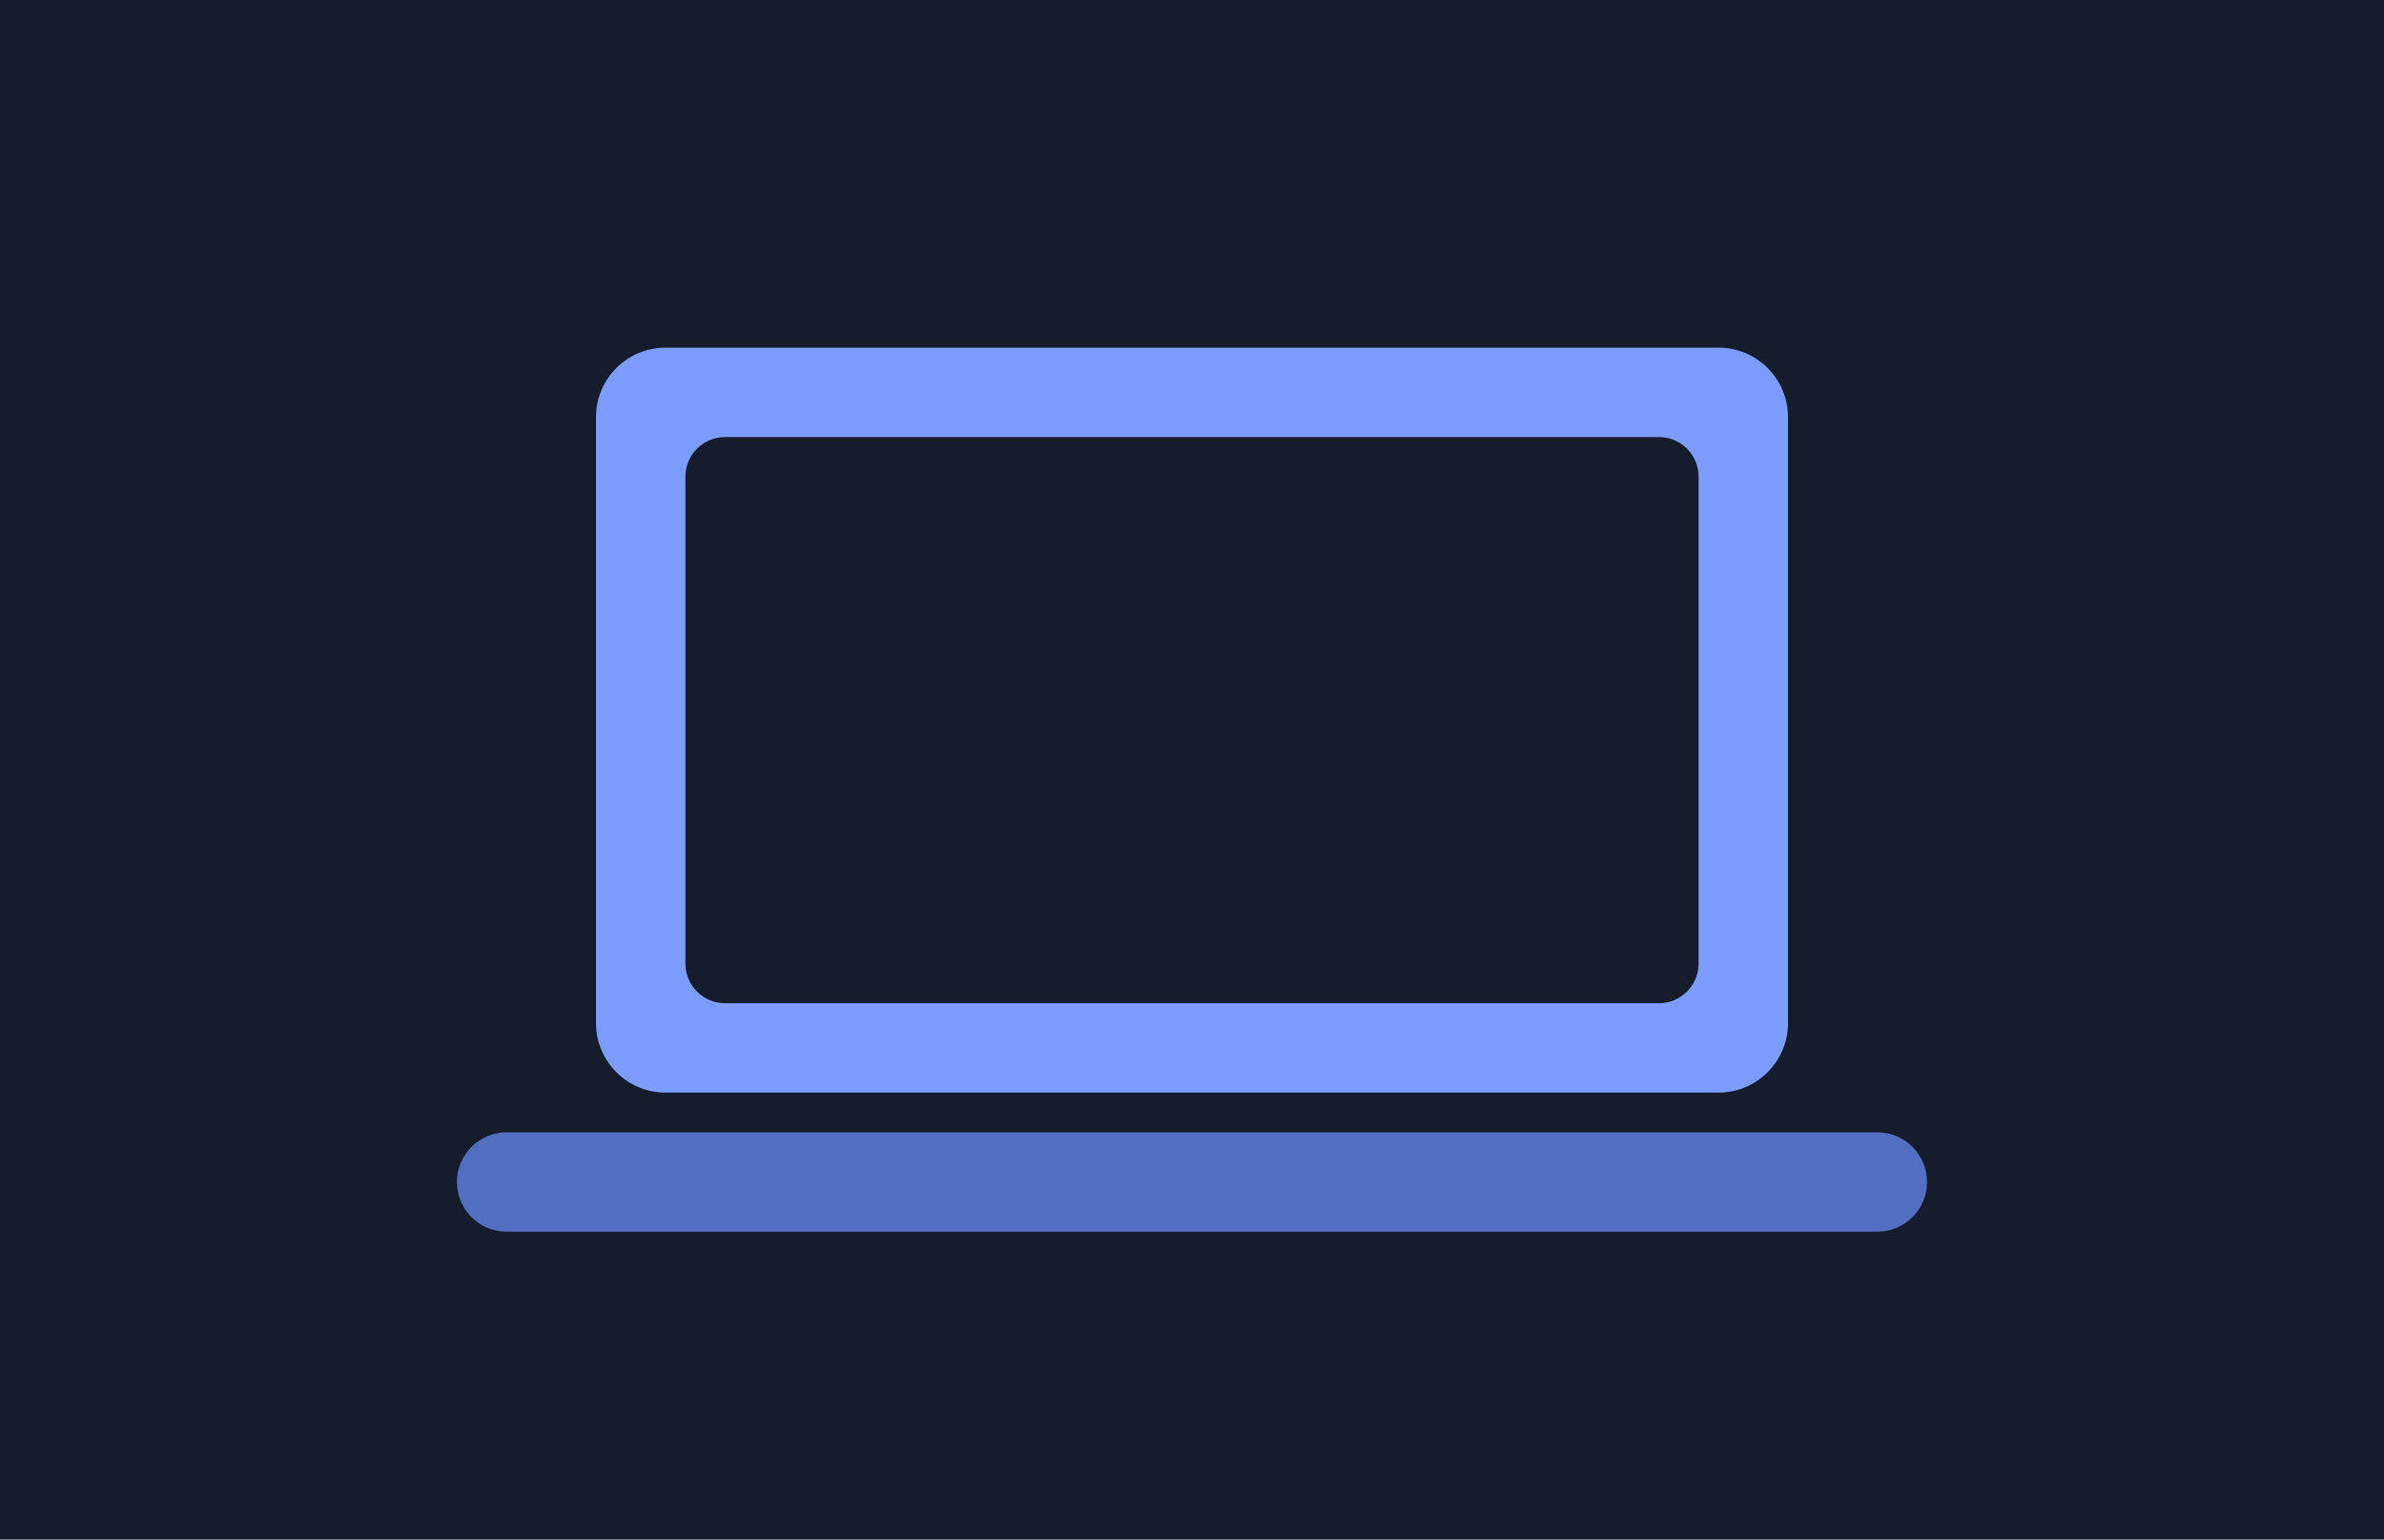
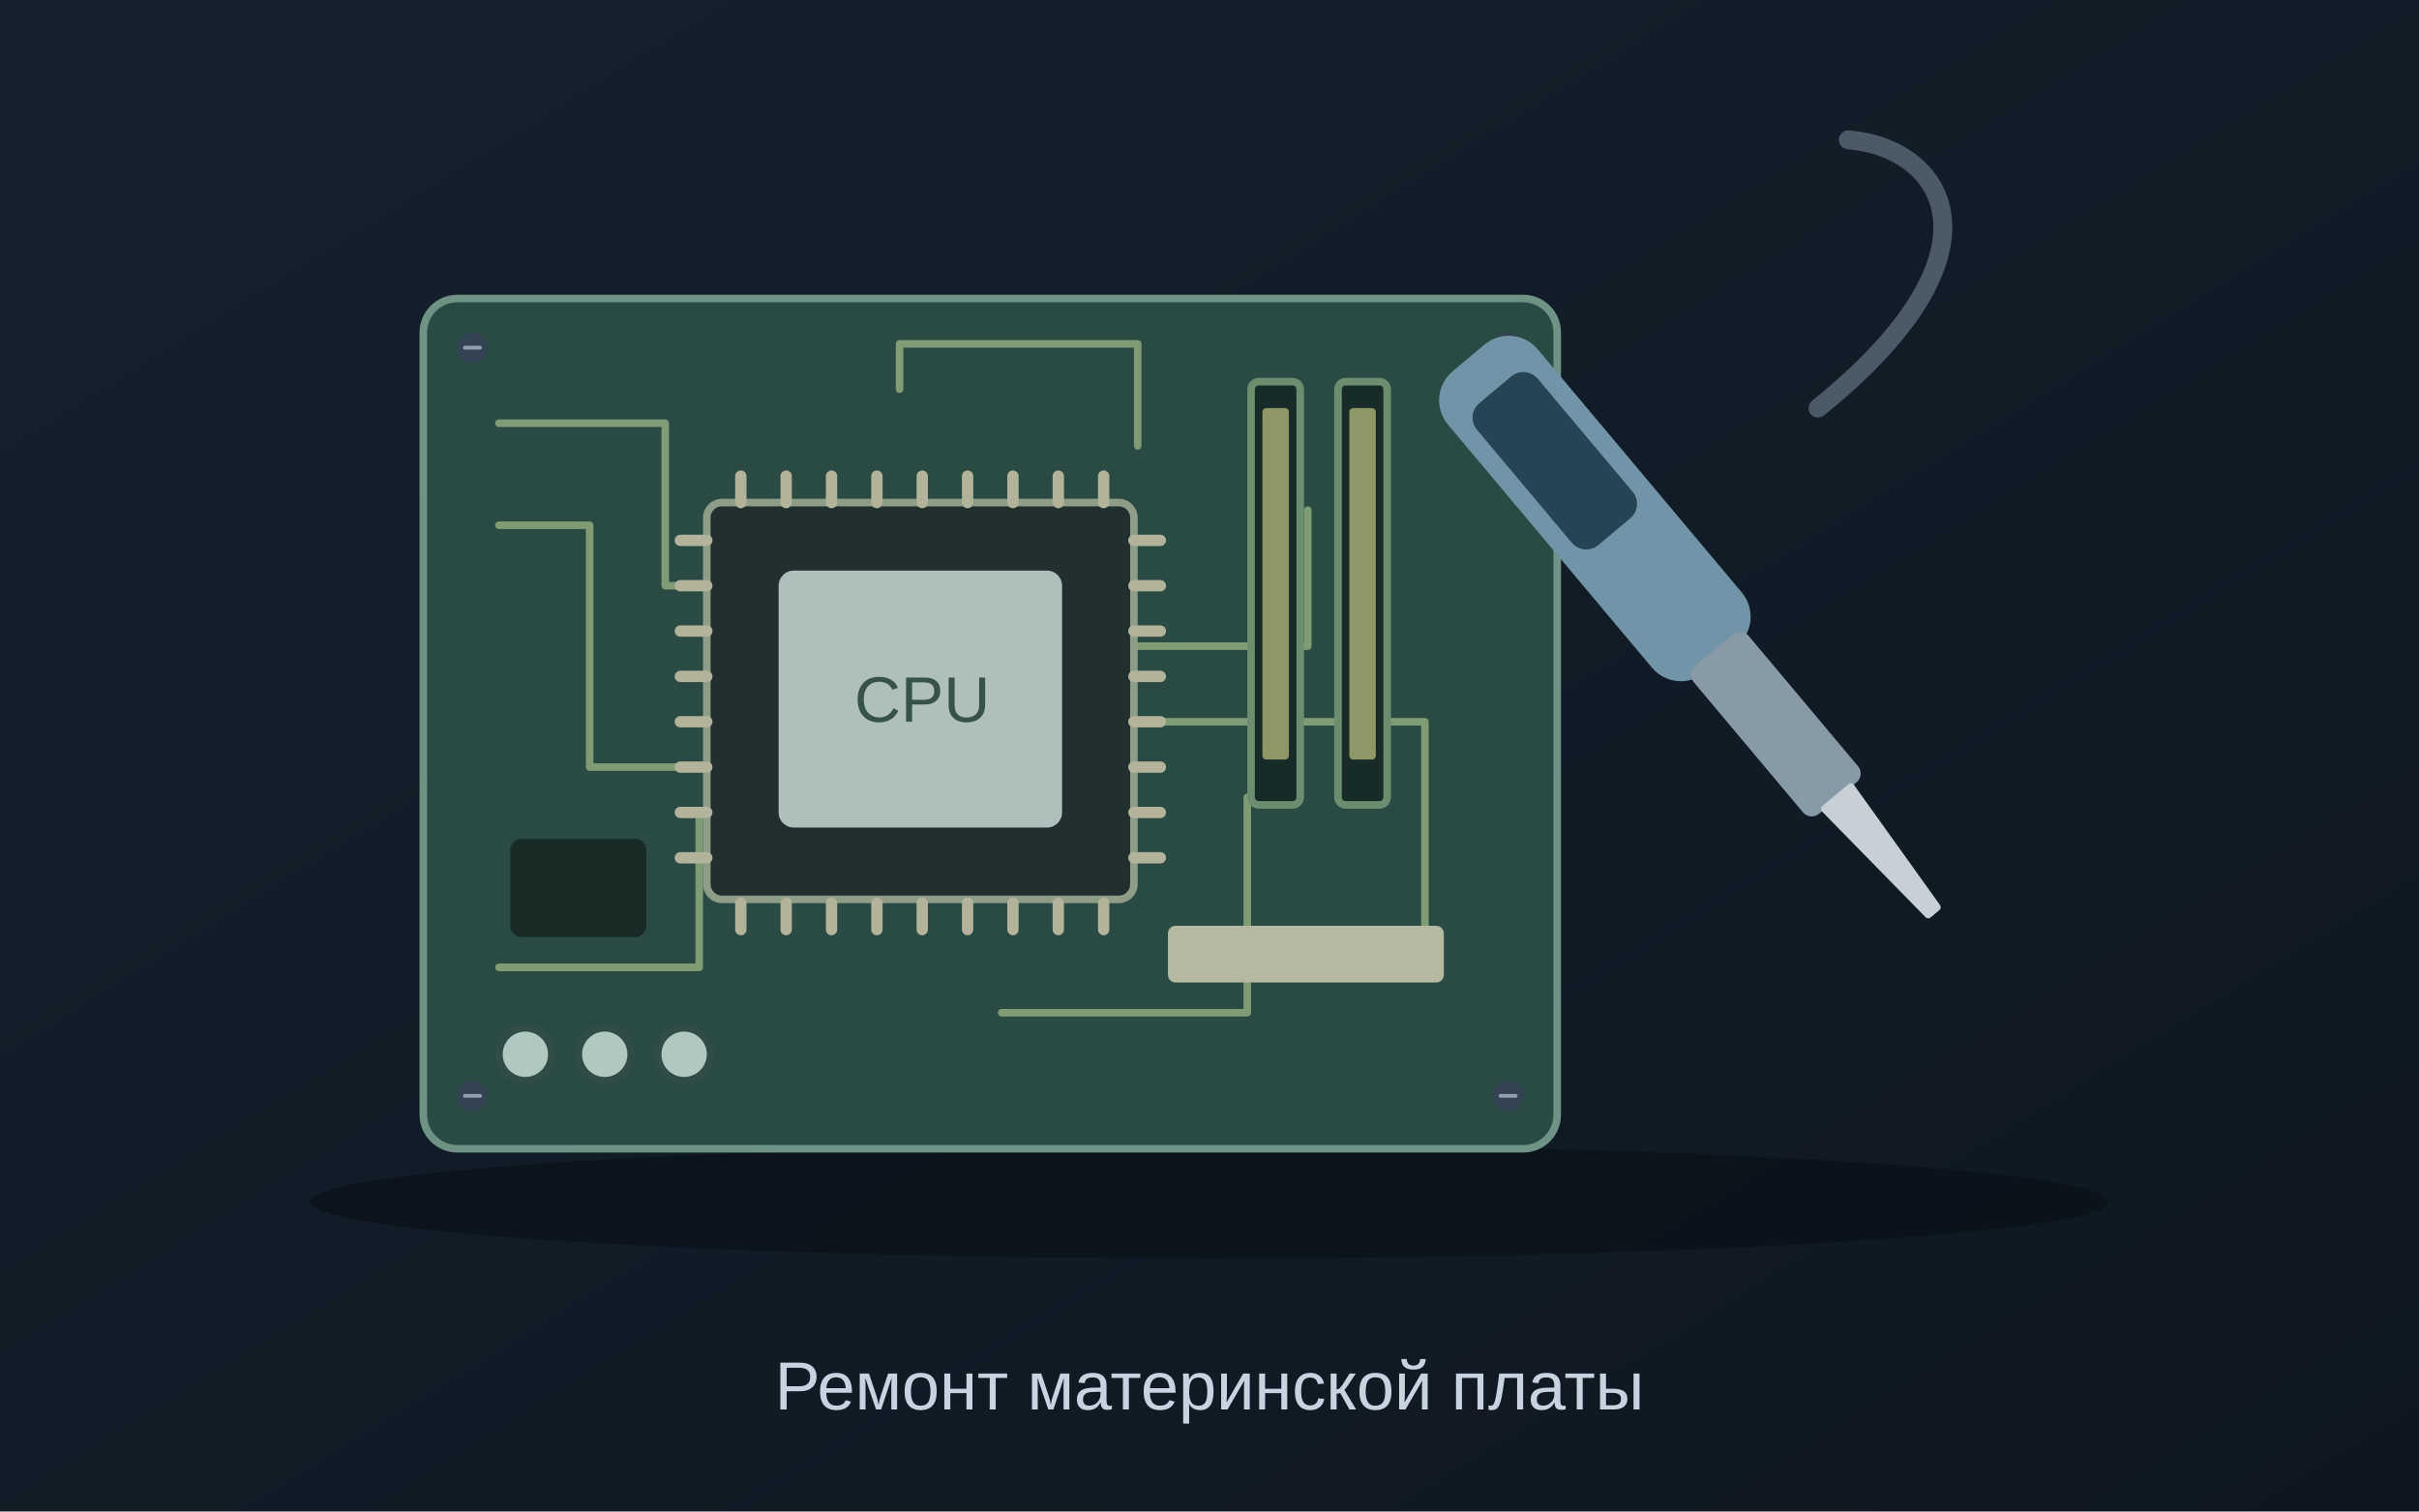
- <svg xmlns="http://www.w3.org/2000/svg" viewBox="0 0 480 310" role="img" aria-label="Ремонт ноутбука">
-   <rect width="480" height="310" fill="#151c2b" />
-   <rect x="120" y="70" width="240" height="150" rx="14" fill="#7c9dff" />
-   <rect x="138" y="88" width="204" height="114" rx="8" fill="#151c2b" />
-   <rect x="92" y="228" width="296" height="20" rx="10" fill="#536fc1" />
+ <svg xmlns="http://www.w3.org/2000/svg" viewBox="0 0 640 400" role="img" aria-labelledby="title desc">
+   <defs>
+     <linearGradient id="bg" x2="1" y2="1">
+       <stop stop-color="#15212e" />
+       <stop offset="1" stop-color="#0e1721" />
+     </linearGradient>
+     <linearGradient id="metal" x2="1" y2="1">
+       <stop stop-color="#657583" />
+       <stop offset=".5" stop-color="#394956" />
+       <stop offset="1" stop-color="#263541" />
+     </linearGradient>
+     <linearGradient id="glass" x2="1" y2="1">
+       <stop stop-color="#6ba6c1" />
+       <stop offset="1" stop-color="#28495e" />
+     </linearGradient>
+   </defs>
+   <rect x="0" y="0" width="640" height="400" rx="0" fill="url(#bg)" />
+   <ellipse cx="320" cy="318" rx="238" ry="15" fill="#080f17" opacity=".7" />
+   <rect x="112" y="79" width="300" height="225" rx="9" fill="#294b43" stroke="#6e9385" stroke-width="2" />
+   <path d="M132 112h44v43h36" stroke="#7f9c74" stroke-width="2" fill="none" stroke-linecap="round" stroke-linejoin="round" />
+   <path d="M132 139h24v64h50" stroke="#7f9c74" stroke-width="2" fill="none" stroke-linecap="round" stroke-linejoin="round" />
+   <path d="M132 256h53v-41h27" stroke="#7f9c74" stroke-width="2" fill="none" stroke-linecap="round" stroke-linejoin="round" />
+   <path d="M238 103v-12h63v27" stroke="#7f9c74" stroke-width="2" fill="none" stroke-linecap="round" stroke-linejoin="round" />
+   <path d="M265 268h65v-57" stroke="#7f9c74" stroke-width="2" fill="none" stroke-linecap="round" stroke-linejoin="round" />
+   <path d="M291 171h55v-36" stroke="#7f9c74" stroke-width="2" fill="none" stroke-linecap="round" stroke-linejoin="round" />
+   <path d="M296 191h81v61" stroke="#7f9c74" stroke-width="2" fill="none" stroke-linecap="round" stroke-linejoin="round" />
+   <rect x="187" y="133" width="113" height="105" rx="4" fill="#21302f" stroke="#8e9d88" stroke-width="2" />
+   <rect x="206" y="151" width="75" height="68" rx="4" fill="#afbfbb" />
+   <text x="244" y="191" font-family="Arial, sans-serif" font-size="17" font-weight="500" fill="#37524b" text-anchor="middle">CPU</text>
+   <path d="M196 126v7M196 239v7" stroke="#b3b39b" stroke-width="3" fill="none" stroke-linecap="round" stroke-linejoin="round" />
+   <path d="M208 126v7M208 239v7" stroke="#b3b39b" stroke-width="3" fill="none" stroke-linecap="round" stroke-linejoin="round" />
+   <path d="M220 126v7M220 239v7" stroke="#b3b39b" stroke-width="3" fill="none" stroke-linecap="round" stroke-linejoin="round" />
+   <path d="M232 126v7M232 239v7" stroke="#b3b39b" stroke-width="3" fill="none" stroke-linecap="round" stroke-linejoin="round" />
+   <path d="M244 126v7M244 239v7" stroke="#b3b39b" stroke-width="3" fill="none" stroke-linecap="round" stroke-linejoin="round" />
+   <path d="M256 126v7M256 239v7" stroke="#b3b39b" stroke-width="3" fill="none" stroke-linecap="round" stroke-linejoin="round" />
+   <path d="M268 126v7M268 239v7" stroke="#b3b39b" stroke-width="3" fill="none" stroke-linecap="round" stroke-linejoin="round" />
+   <path d="M280 126v7M280 239v7" stroke="#b3b39b" stroke-width="3" fill="none" stroke-linecap="round" stroke-linejoin="round" />
+   <path d="M292 126v7M292 239v7" stroke="#b3b39b" stroke-width="3" fill="none" stroke-linecap="round" stroke-linejoin="round" />
+   <path d="M180 143h7M300 143h7" stroke="#b3b39b" stroke-width="3" fill="none" stroke-linecap="round" stroke-linejoin="round" />
+   <path d="M180 155h7M300 155h7" stroke="#b3b39b" stroke-width="3" fill="none" stroke-linecap="round" stroke-linejoin="round" />
+   <path d="M180 167h7M300 167h7" stroke="#b3b39b" stroke-width="3" fill="none" stroke-linecap="round" stroke-linejoin="round" />
+   <path d="M180 179h7M300 179h7" stroke="#b3b39b" stroke-width="3" fill="none" stroke-linecap="round" stroke-linejoin="round" />
+   <path d="M180 191h7M300 191h7" stroke="#b3b39b" stroke-width="3" fill="none" stroke-linecap="round" stroke-linejoin="round" />
+   <path d="M180 203h7M300 203h7" stroke="#b3b39b" stroke-width="3" fill="none" stroke-linecap="round" stroke-linejoin="round" />
+   <path d="M180 215h7M300 215h7" stroke="#b3b39b" stroke-width="3" fill="none" stroke-linecap="round" stroke-linejoin="round" />
+   <path d="M180 227h7M300 227h7" stroke="#b3b39b" stroke-width="3" fill="none" stroke-linecap="round" stroke-linejoin="round" />
+   <rect x="331" y="101" width="13" height="112" rx="2" fill="#172c29" stroke="#6c8d70" stroke-width="2" />
+   <rect x="334" y="108" width="7" height="93" rx="1" fill="#8f9765" />
+   <rect x="354" y="101" width="13" height="112" rx="2" fill="#172c29" stroke="#6c8d70" stroke-width="2" />
+   <rect x="357" y="108" width="7" height="93" rx="1" fill="#8f9765" />
+   <circle cx="139" cy="279" r="7" fill="#b1c8c1" stroke="#314b46" stroke-width="2" />
+   <circle cx="160" cy="279" r="7" fill="#b1c8c1" stroke="#314b46" stroke-width="2" />
+   <circle cx="181" cy="279" r="7" fill="#b1c8c1" stroke="#314b46" stroke-width="2" />
+   <rect x="135" y="222" width="36" height="26" rx="3" fill="#182b27" />
+   <rect x="309" y="245" width="73" height="15" rx="2" fill="#b6b8a1" />
+   <circle cx="125" cy="92" r="4" fill="#344353" />
+   <path d="M123 92h4" stroke="#91a0ae" stroke-width="1" fill="none" stroke-linecap="round" stroke-linejoin="round" />
+   <circle cx="399" cy="92" r="4" fill="#344353" />
+   <path d="M397 92h4" stroke="#91a0ae" stroke-width="1" fill="none" stroke-linecap="round" stroke-linejoin="round" />
+   <circle cx="125" cy="290" r="4" fill="#344353" />
+   <path d="M123 290h4" stroke="#91a0ae" stroke-width="1" fill="none" stroke-linecap="round" stroke-linejoin="round" />
+   <circle cx="399" cy="290" r="4" fill="#344353" />
+   <path d="M397 290h4" stroke="#91a0ae" stroke-width="1" fill="none" stroke-linecap="round" stroke-linejoin="round" />
+   <g transform="rotate(-40 446 164)">
+     <rect x="431" y="74" width="31" height="104" rx="10" fill="#7194a8" />
+     <rect x="436" y="85" width="21" height="49" rx="5" fill="#264454" />
+     <rect x="437" y="175" width="19" height="51" rx="3" fill="#879aa6" />
+     <path d="M442 226h9l-3 39h-3Z" stroke="#c6d0d5" stroke-width="2" fill="#c6d0d5" stroke-linecap="round" stroke-linejoin="round" />
+   </g>
+   <path d="M481 108c52-42 33-69 8-71" stroke="#4c5967" stroke-width="5" fill="none" stroke-linecap="round" stroke-linejoin="round" />
+   <text x="320" y="373" font-family="Arial, sans-serif" font-size="18" font-weight="500" fill="#c7d4df" text-anchor="middle">Ремонт материнской платы</text>
</svg>
